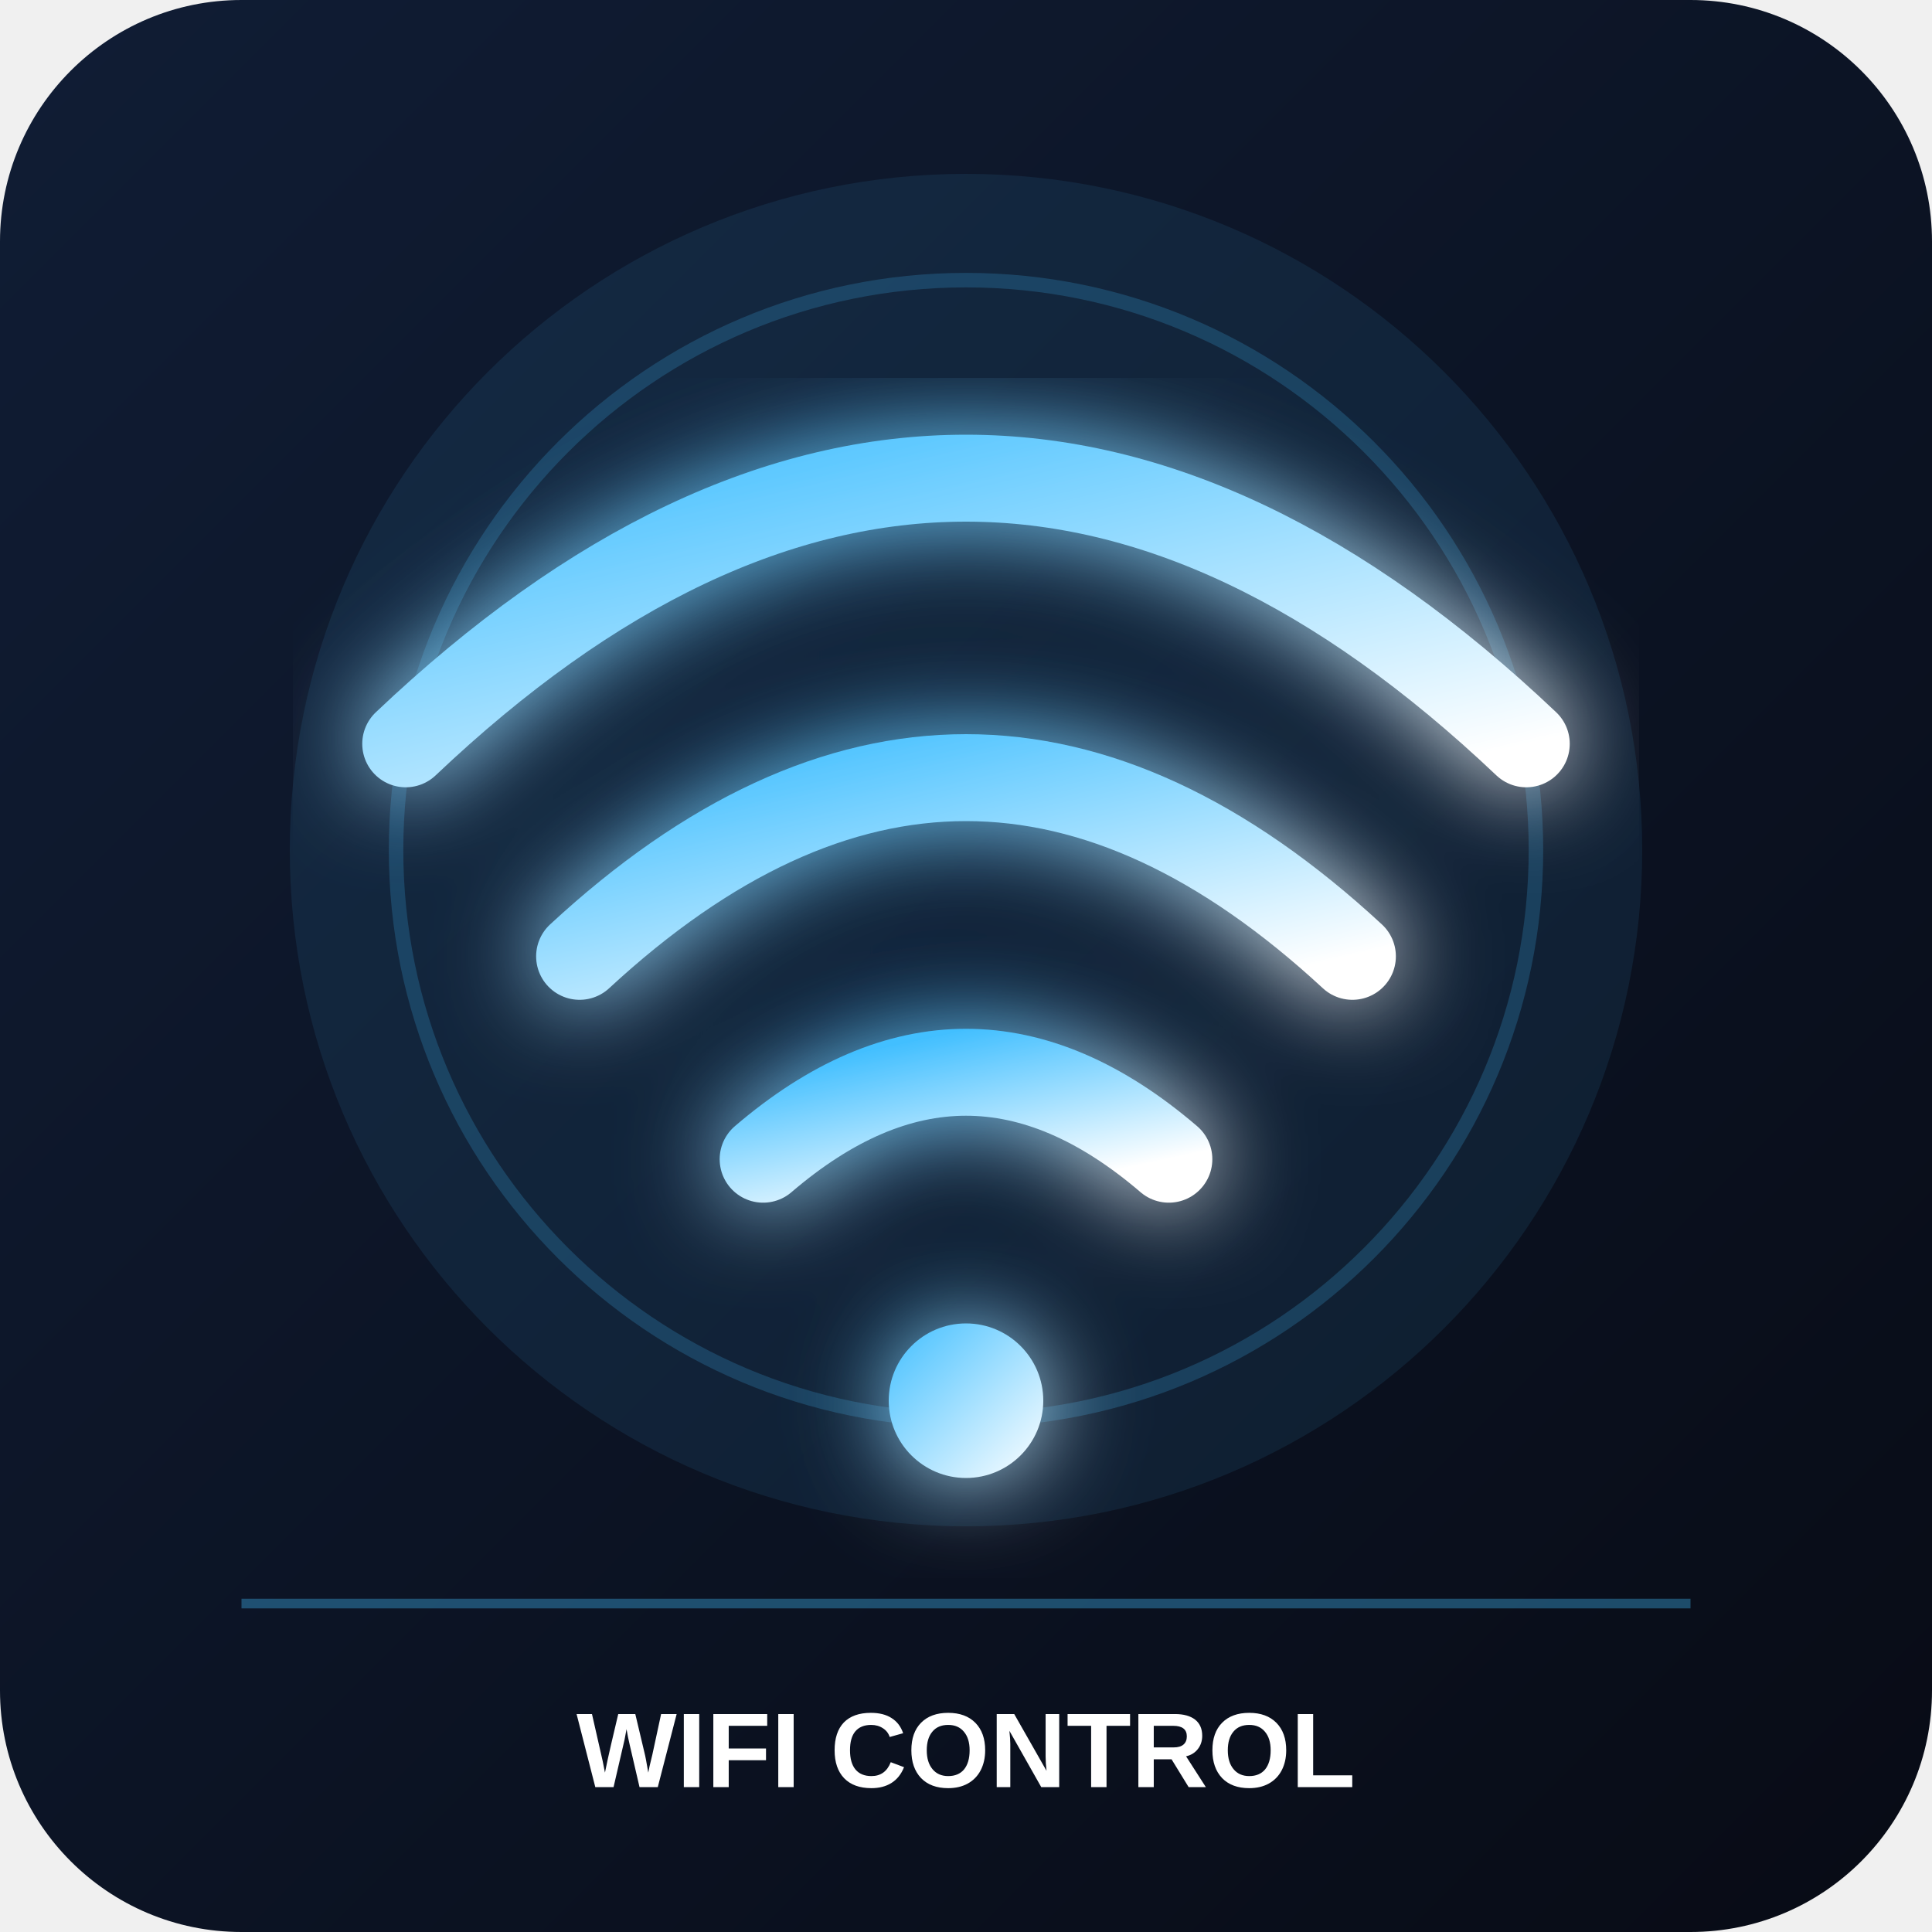
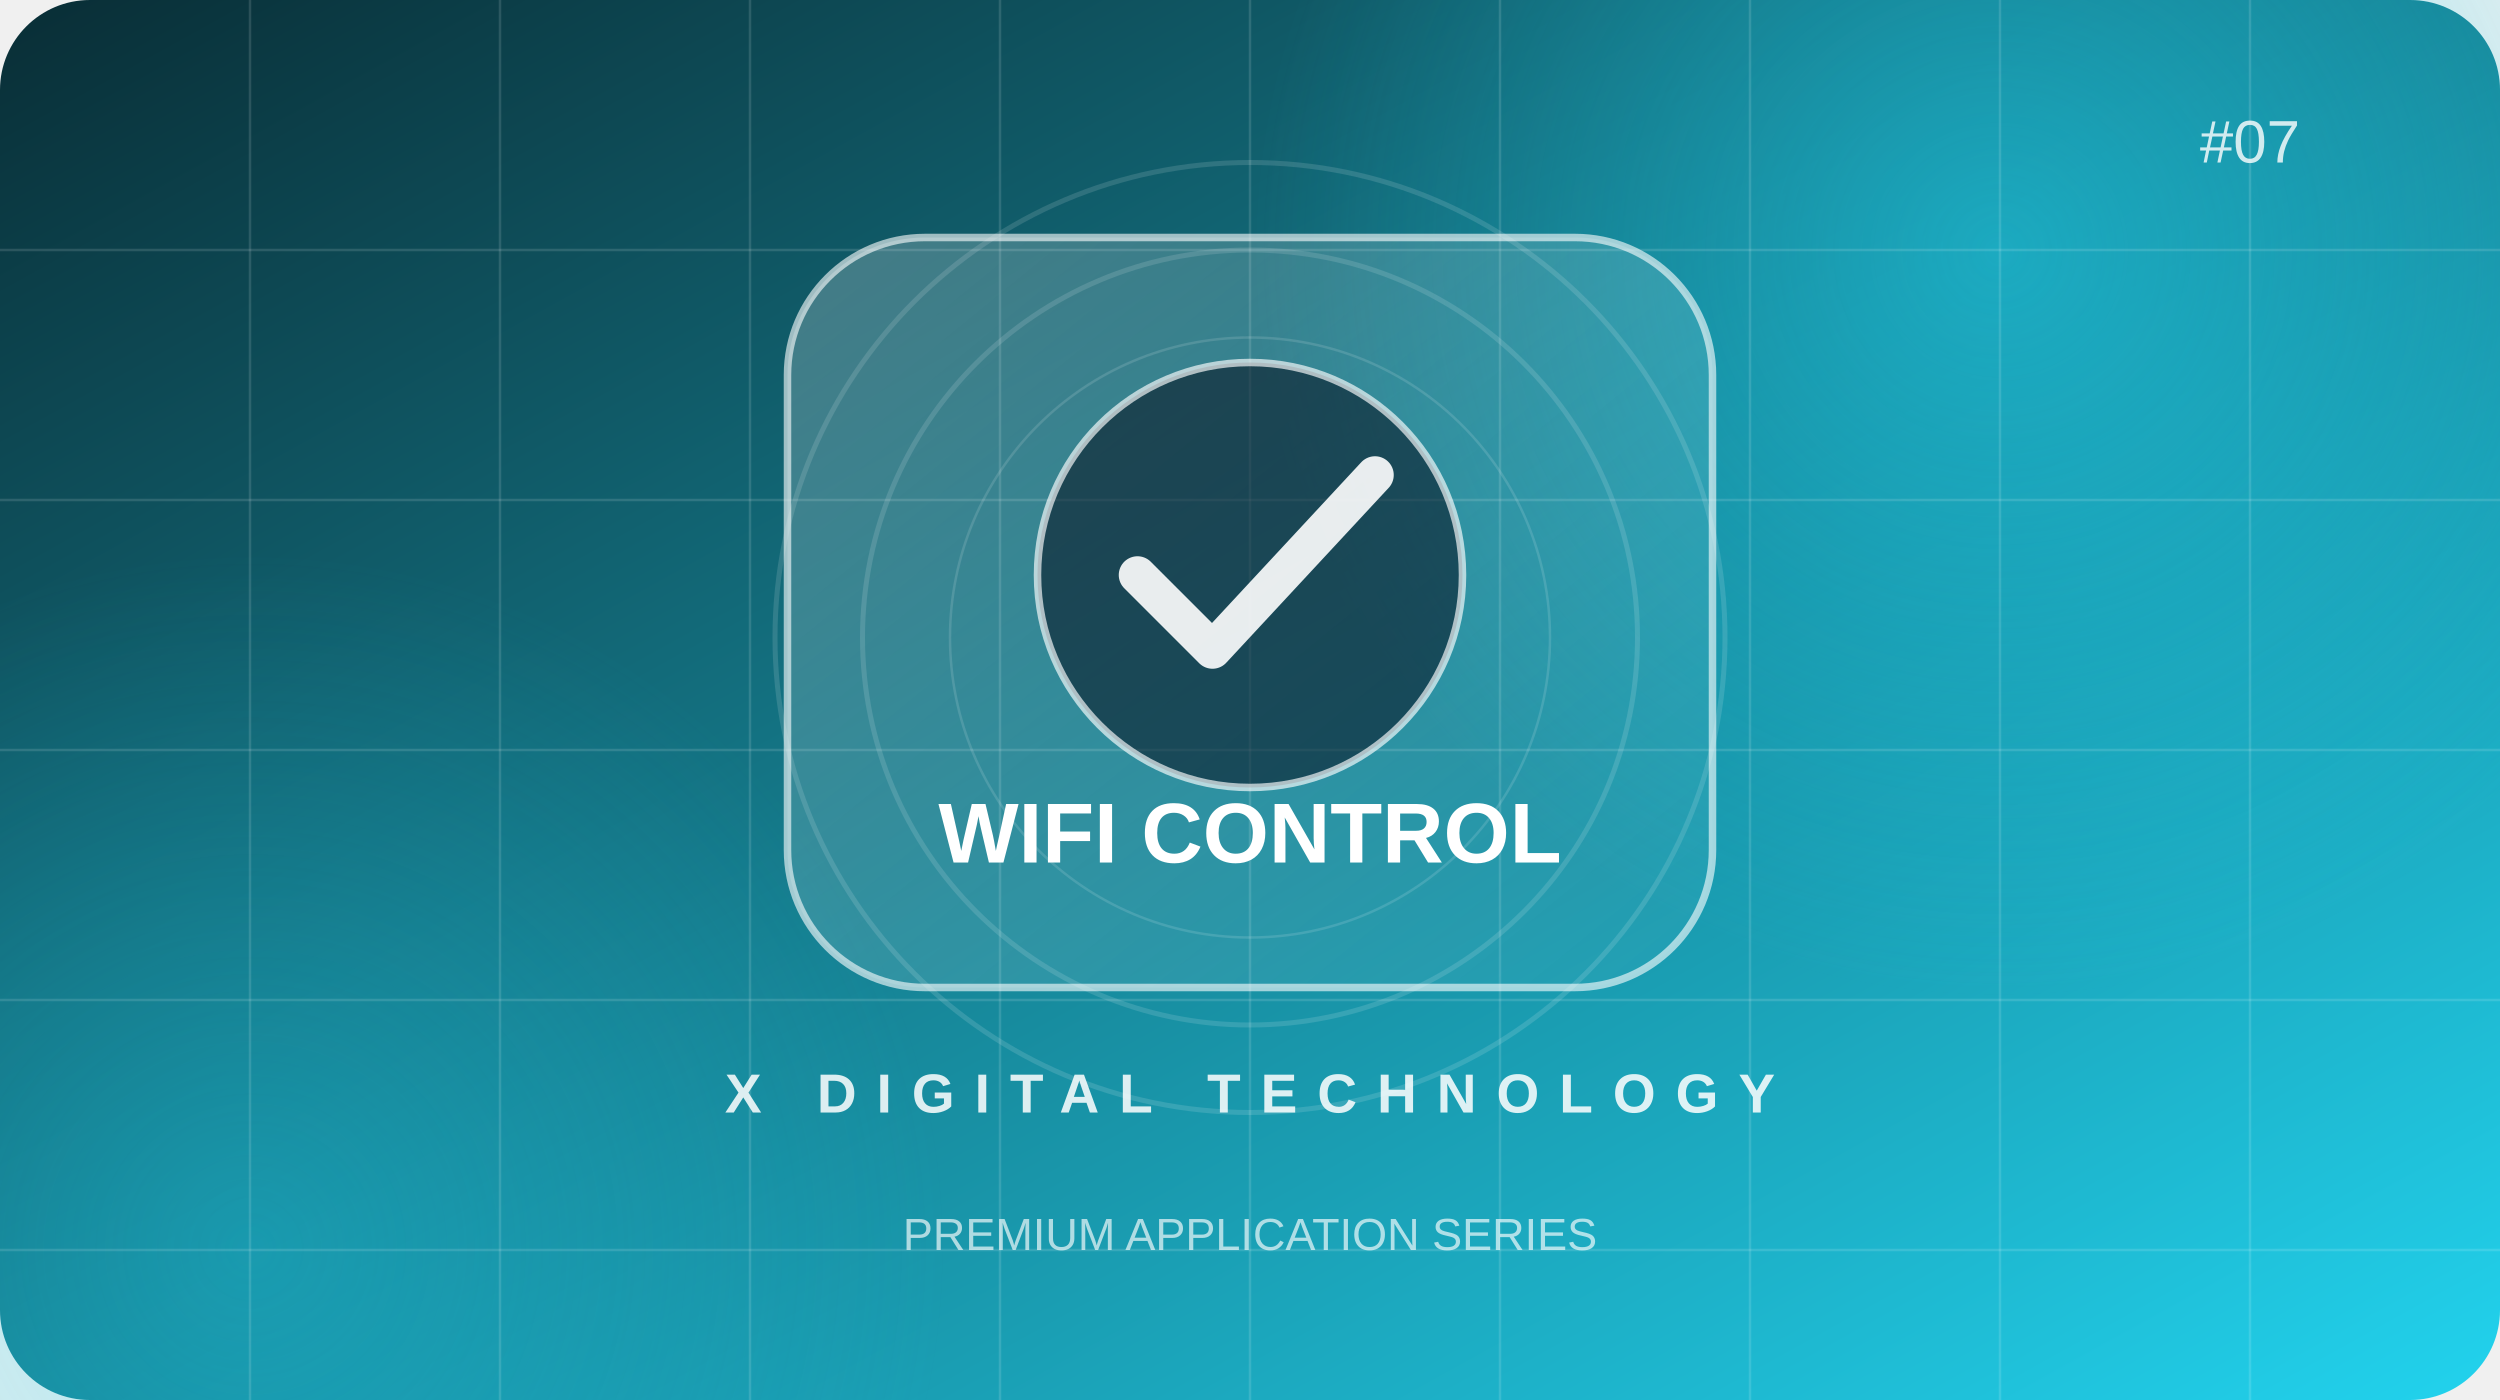
- <svg xmlns="http://www.w3.org/2000/svg" viewBox="0 0 200 200">
+ <svg xmlns="http://www.w3.org/2000/svg" width="1000" height="560" viewBox="0 0 1000 560">
  <defs>
    <linearGradient id="bg" x1="0" y1="0" x2="1" y2="1">
-       <stop offset="0" stop-color="#101d35" />
-       <stop offset="1" stop-color="#080b15" />
+       <stop offset="0" stop-color="#092d35" />
+       <stop offset="1" stop-color="#22d3ee" />
    </linearGradient>
-     <linearGradient id="g" x1="0" y1="0" x2="1" y2="1">
-       <stop offset="0" stop-color="#42bfff" />
-       <stop offset="1" stop-color="#ffffff" />
+     <radialGradient id="light">
+       <stop offset="0" stop-color="#22d3ee" stop-opacity=".8" />
+       <stop offset="1" stop-color="#22d3ee" stop-opacity="0" />
+     </radialGradient>
+     <linearGradient id="glass" x1="0" y1="0" x2="1" y2="1">
+       <stop offset="0" stop-color="#ffffff" stop-opacity=".22" />
+       <stop offset="1" stop-color="#ffffff" stop-opacity=".025" />
    </linearGradient>
-     <filter id="glow">
-       <feGaussianBlur stdDeviation="5" result="b" />
-       <feMerge>
-         <feMergeNode in="b" />
-         <feMergeNode in="SourceGraphic" />
-       </feMerge>
-     </filter>
  </defs>
-   <rect width="200" height="200" rx="25" fill="url(#bg)" />
-   <circle cx="100" cy="88" r="70" fill="#42bfff" opacity=".09" />
-   <circle cx="100" cy="88" r="59" fill="none" stroke="#42bfff" opacity=".20" stroke-width="1.5" />
-   <g filter="url(#glow)">
-     <g fill="none" stroke="url(#g)" stroke-width="9" stroke-linecap="round">
-       <path d="M42 77 Q100 22 158 77" />
-       <path d="M60 99 Q100 62 140 99" />
-       <path d="M79 120 Q100 102 121 120" />
-     </g>
-     <circle cx="100" cy="145" r="8" fill="url(#g)" />
+   <rect width="1000" height="560" rx="36" fill="url(#bg)" />
+   <circle cx="800" cy="100" r="300" fill="url(#light)" opacity=".65" />
+   <circle cx="100" cy="500" r="280" fill="url(#light)" opacity=".4" />
+   <g stroke="#ffffff" stroke-opacity=".13" fill="none">
+     <path d="M0 100 H1000 M0 200 H1000 M0 300 H1000 M0 400 H1000 M0 500 H1000" />
+     <path d="M100 0 V560 M200 0 V560 M300 0 V560 M400 0 V560 M500 0 V560 M600 0 V560 M700 0 V560 M800 0 V560 M900 0 V560" />
+     <circle cx="500" cy="255" r="190" stroke-width="2" />
+     <circle cx="500" cy="255" r="155" stroke-width="2" />
+     <circle cx="500" cy="255" r="120" stroke-width="1" />
  </g>
-   <path d="M25 166 H175" stroke="#42bfff" opacity=".35" />
-   <text x="100" y="185" text-anchor="middle" font-family="Arial,sans-serif" font-size="11" font-weight="bold" fill="#ffffff">WIFI CONTROL</text>
+   <rect x="315" y="95" width="370" height="300" rx="55" fill="url(#glass)" stroke="#ffffff" stroke-opacity=".6" stroke-width="3" />
+   <circle cx="500" cy="230" r="85" fill="#07111f" fill-opacity=".55" stroke="#ffffff" stroke-opacity=".65" stroke-width="3" />
+   <path d="M455 230 L485 260 L550 190" fill="none" stroke="#ffffff" stroke-width="15" stroke-linecap="round" stroke-linejoin="round" opacity=".9" />
+   <text x="500" y="345" text-anchor="middle" font-family="Arial,sans-serif" font-size="34" font-weight="900" fill="#ffffff">WIFI CONTROL</text>
+   <text x="500" y="445" text-anchor="middle" font-family="Arial,sans-serif" font-size="22" font-weight="bold" letter-spacing="8" fill="#ffffff" opacity=".85">
+       X DIGITAL TECHNOLOGY
+     </text>
+   <text x="500" y="500" text-anchor="middle" font-family="Arial,sans-serif" font-size="18" fill="#ffffff" opacity=".65">PREMIUM APPLICATION SERIES</text>
+   <text x="920" y="65" text-anchor="end" font-family="Arial,sans-serif" font-size="24" fill="#ffffff" opacity=".8">#07</text>
</svg>
